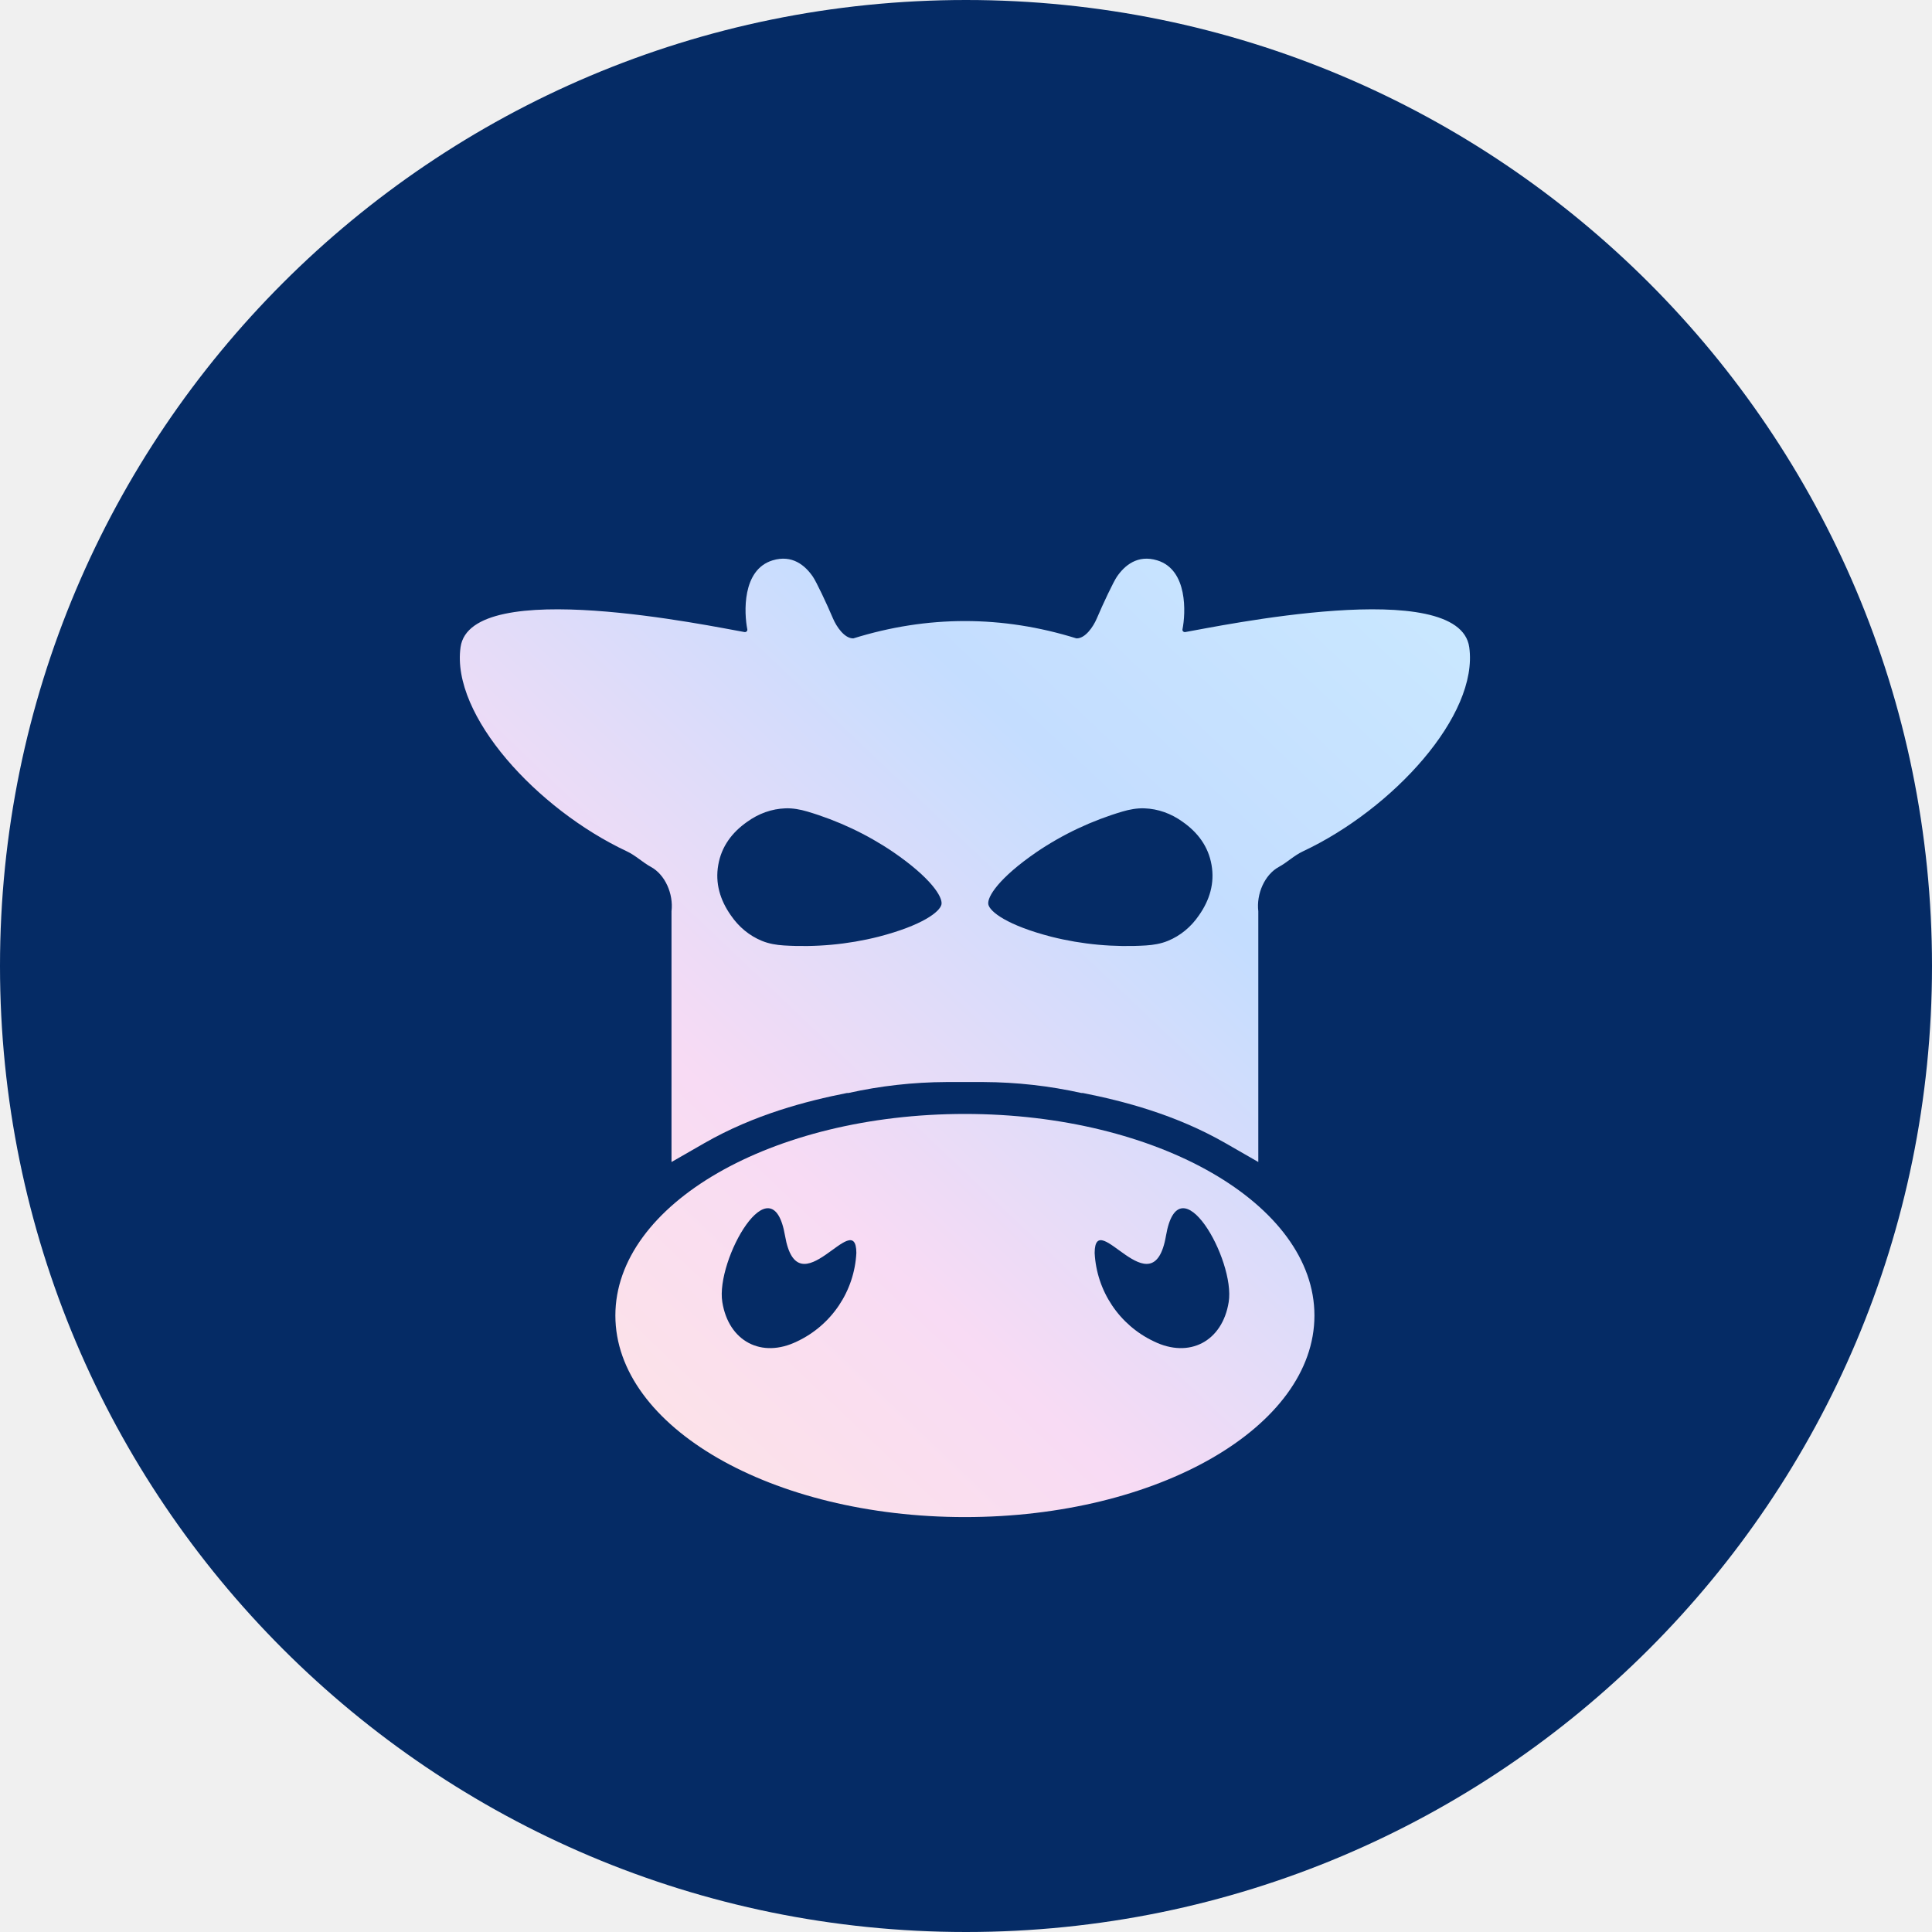
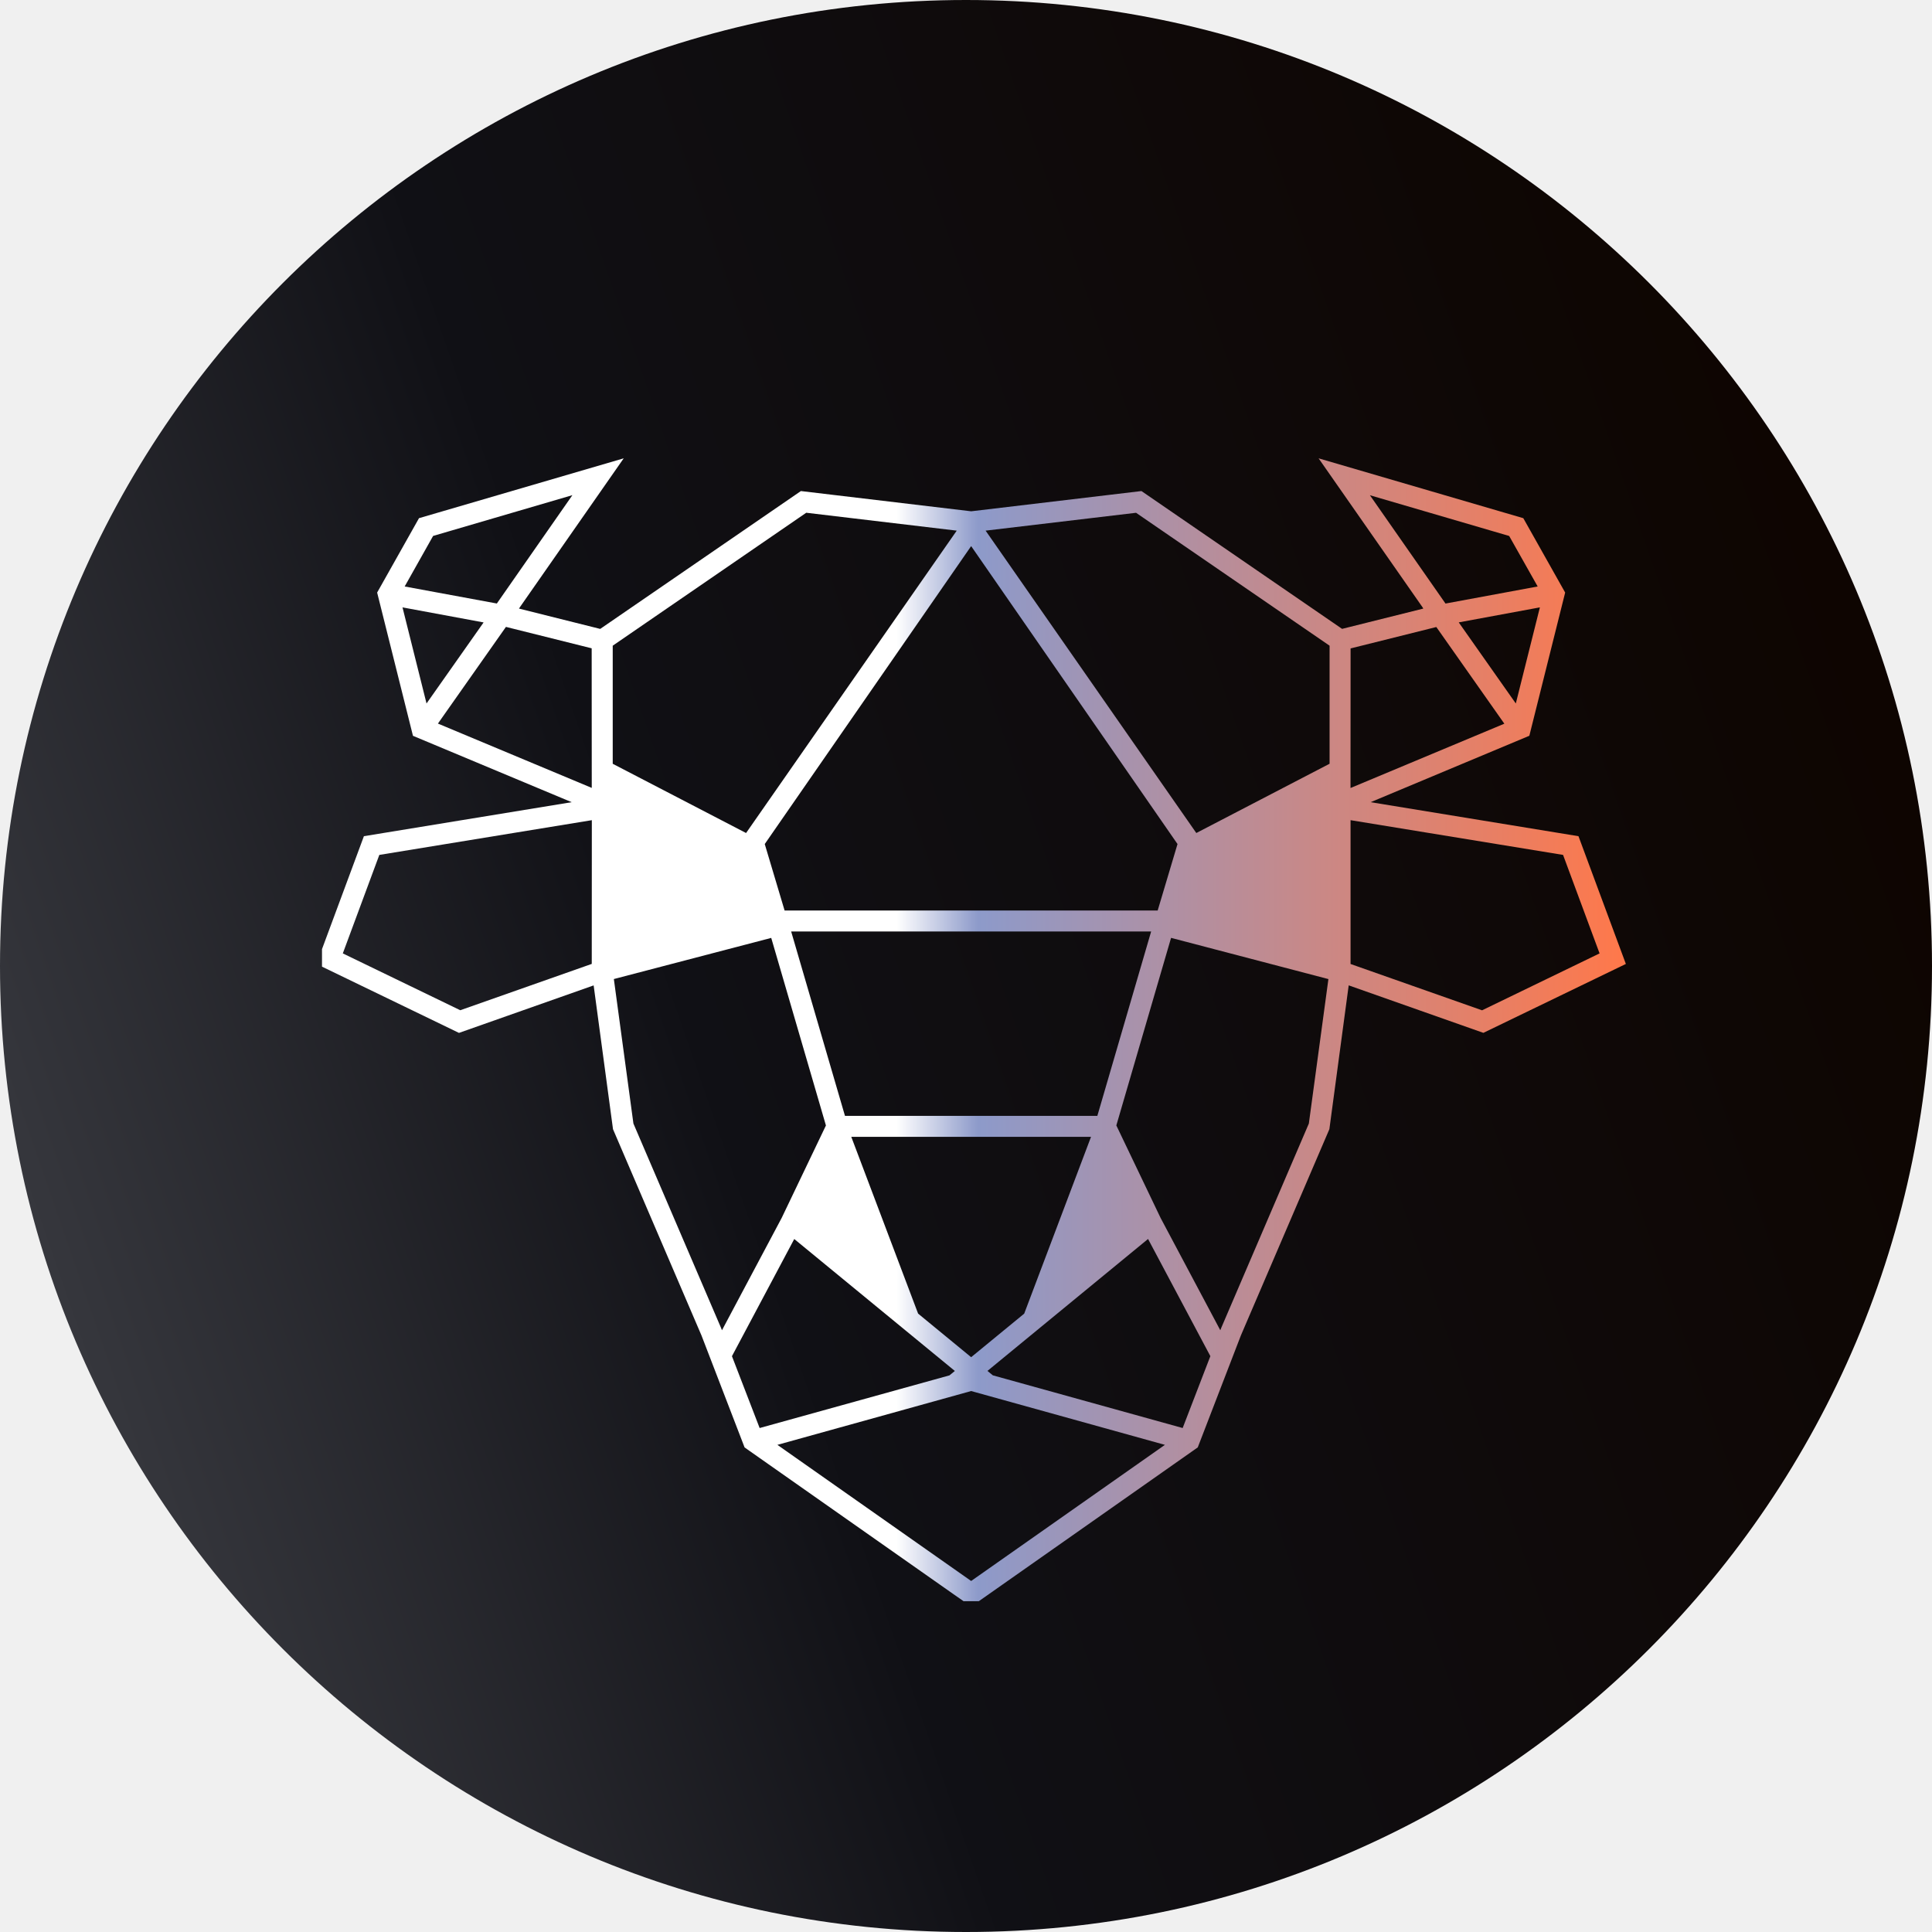
<svg xmlns="http://www.w3.org/2000/svg" fill="none" viewBox="0 0 48 48">
-   <linearGradient id="gradient-1" gradientUnits="userSpaceOnUse" x1="87" x2="406.558" y1="440" y2="103.193">
-     <stop offset="0" stop-color="#ffe7e0" />
-     <stop offset="0.344" stop-color="#f8dbf4" />
-     <stop offset="0.688" stop-color="#c4ddff" />
-     <stop offset="1" stop-color="#cae9ff" />
-   </linearGradient>
-   <circle cx="24" cy="24" fill="#052b65" r="24" style="" />
-   <g fill="url(#gradient-1)" transform="matrix(0.074411, 0, 0, 0.074411, 4.950436, 4.950634)" style="">
-     <path d="m255.639 305.398c-64.456 0-116.705 30.131-116.705 67.302 0 37.17 52.249 67.3 116.705 67.3s116.704-30.131 116.704-67.3c0-37.17-52.251-67.302-116.704-67.302zm-56.034 75.948c-11.83 5.782-22.847 0-24.96-13.111-2.316-14.046 16.585-47.428 20.935-22.185 4.347 25.241 23.699-10.056 23.818 5.741-.647 12.754-8.254 24.115-19.793 29.555zm144.104-13.111c-2.112 13.111-13.129 18.893-24.956 13.111-11.542-5.44-19.149-16.801-19.793-29.555.118-15.797 19.468 19.5 23.818-5.741 4.347-25.243 23.245 8.139 20.931 22.185z" />
-     <path d="m424.031 149.568c-3.348-23.966-84.293-6.874-94.812-5.063-.54.092-1.045-.369-.934-.905 1.07-5.371 1.845-19.89-8.425-23.034-6.566-2.011-10.895 1.7-13.465 5.444-1.15 1.68-4.593 8.94-6.732 13.981-1.152 2.721-3.836 6.699-6.788 6.627-12.377-3.858-24.808-5.788-37.236-5.788-12.431 0-24.862 1.93-37.239 5.788-2.952.072-5.638-3.906-6.791-6.627-2.138-5.041-5.581-12.301-6.732-13.981-2.568-3.744-6.896-7.455-13.462-5.444-10.27 3.144-9.498 17.663-8.425 23.034.108.536-.396.997-.934.905-10.519-1.811-91.464-18.903-94.814 5.063-3.178 22.732 25.529 54.082 55.566 68.171 2.9 1.36 5.206 3.658 8.015 5.188 4.727 2.577 7.548 9.008 6.855 14.808v83.713l10.967-6.3c16.716-9.59 34.165-14.077 47.597-16.74h.476c10.733-2.384 21.689-3.61 32.684-3.662h12.473c10.992.052 21.949 1.278 32.684 3.662h.474c13.434 2.663 30.881 7.15 47.601 16.74l10.967 6.3v-83.713c-.695-5.8 2.123-12.231 6.85-14.808 2.815-1.53 5.115-3.828 8.015-5.188 30.037-14.09 58.746-45.439 55.566-68.171zm-176.204 85.823c-.464 2.484-6.387 7.057-21.072 10.847-10.283 2.591-20.982 3.556-31.566 2.902-2.488-.157-4.981-.572-7.29-1.514-4.212-1.716-7.77-4.667-10.418-8.555-3.575-5.078-5.278-10.731-4.187-16.843 1.063-6.119 4.593-10.851 9.688-14.395 3.816-2.75 8.167-4.304 12.712-4.473 2.488-.09 4.976.369 7.364 1.078 10.169 3.007 19.896 7.583 28.673 13.539 12.506 8.59 16.51 14.918 16.096 17.414zm85.967 3.68c-2.645 3.888-6.206 6.839-10.419 8.555-2.305.942-4.801 1.357-7.287 1.514-10.584.654-21.285-.312-31.568-2.902-14.688-3.79-20.606-8.363-21.069-10.847-.415-2.497 3.587-8.824 16.095-17.414 8.777-5.957 18.501-10.532 28.673-13.539 2.388-.709 4.874-1.168 7.365-1.078 4.541.169 8.898 1.723 12.711 4.473 5.095 3.544 8.626 8.273 9.686 14.392 1.091 6.112-.613 11.768-4.187 16.846z" />
+   <path fill="url(#a)" d="M48 24c0 13.255-10.745 24-24 24S0 37.255 0 24 10.745 0 24 0s24 10.745 24 24Z" />
+   <g clip-path="url(#b)">
+     <path fill="url(#c)" d="m39.217 20.775-5.164-.845 3.943-1.65.89-3.558-1.04-1.848-5.086-1.487 2.59 3.711h-.003l.015.022-2.018.504-4.985-3.424-4.23.503-4.231-.503-4.986 3.425-2.018-.505.015-.021h-.002l2.589-3.712-5.086 1.487-1.04 1.848.89 3.559 3.943 1.649-5.162.845-1.178 3.175 3.54 1.712 3.346-1.18.481 3.573 2.199 5.126 1.07 2.78 5.182 3.64.44.307v.006l.004.003.004-.004.005.004.003-.003v-.006l.44-.308 5.181-3.64 1.071-2.78 2.199-5.126.48-3.573 3.346 1.18 3.54-1.712-1.177-3.174Zm-28.456-7.46 3.46-1.013-1.877 2.692-2.29-.423.707-1.257Zm-.762 1.775 2.016.374-1.418 2.014L10 15.09Zm4.703 8.858-3.267 1.151-2.918-1.412.907-2.447 5.28-.863-.002 3.57Zm0-4.373-3.822-1.598 1.69-2.402 2.13.532.002 3.468Zm9.426 14.144-1.318-1.083-1.66-4.391h5.956l-1.66 4.392-1.318 1.082Zm.204-5.996h-3.339l-1.337-4.581H28.6l-1.337 4.582h-2.93Zm0-5.102h-4.839L19 20.97l5.128-7.402 5.127 7.402-.493 1.652h-4.43Zm-9.109-3.646v-2.933l4.808-3.303 3.717.442.024.004-.01.01-5.226 7.501-3.313-1.72Zm2.688 14.009-2.174-5.07-.486-3.59 3.91-1.022 1.359 4.66-1.1 2.298-1.483 2.79-.026-.066Zm.274.71 1.548-2.911 3.99 3.278-.134.11-4.716 1.308-.688-1.785Zm5.943 5.585-4.814-3.382 4.814-1.337 4.814 1.337-4.814 3.382Zm5.255-3.8-4.716-1.309-.134-.11 3.99-3.278 1.548 2.911-.688 1.786Zm3.135-7.565-2.174 5.07-.026.066-1.483-2.79-1.1-2.299 1.36-4.66 3.909 1.024-.486 3.589Zm.515-8.939-3.311 1.721-5.227-7.501-.01-.01.024-.004 3.716-.441 4.808 3.302v2.933Zm4.627-1.497-1.418-2.015 2.016-.373-.598 2.388Zm-3.625-5.174 3.46 1.012.708 1.255-2.29.424-1.878-2.691Zm-.48 3.806 2.13-.532 1.69 2.402-3.822 1.598.002-3.468Zm3.267 8.991-3.268-1.151v-3.573l5.28.863.907 2.447-2.92 1.414Z" />
  </g>
+   <defs>
+     <linearGradient id="a" x1="1.097" x2="46.011" y1="31.2" y2="15.634" gradientUnits="userSpaceOnUse">
+       <stop stop-color="#36373D" />
+       <stop offset=".359" stop-color="#101015" />
+       <stop offset="1" stop-color="#0E0501" />
+     </linearGradient>
+     <linearGradient id="c" x1="7.863" x2="40.394" y1="25.653" y2="25.653" gradientUnits="userSpaceOnUse">
+       <stop offset=".443" stop-color="#fff" />
+       <stop offset=".505" stop-color="#8D9ACA" />
+       <stop offset="1" stop-color="#FF784A" />
+     </linearGradient>
+     <clipPath id="b">
+       <path fill="#fff" d="M0 0h32.531v28.531H0z" transform="translate(8 11.25)" />
+     </clipPath>
+   </defs>
</svg>
